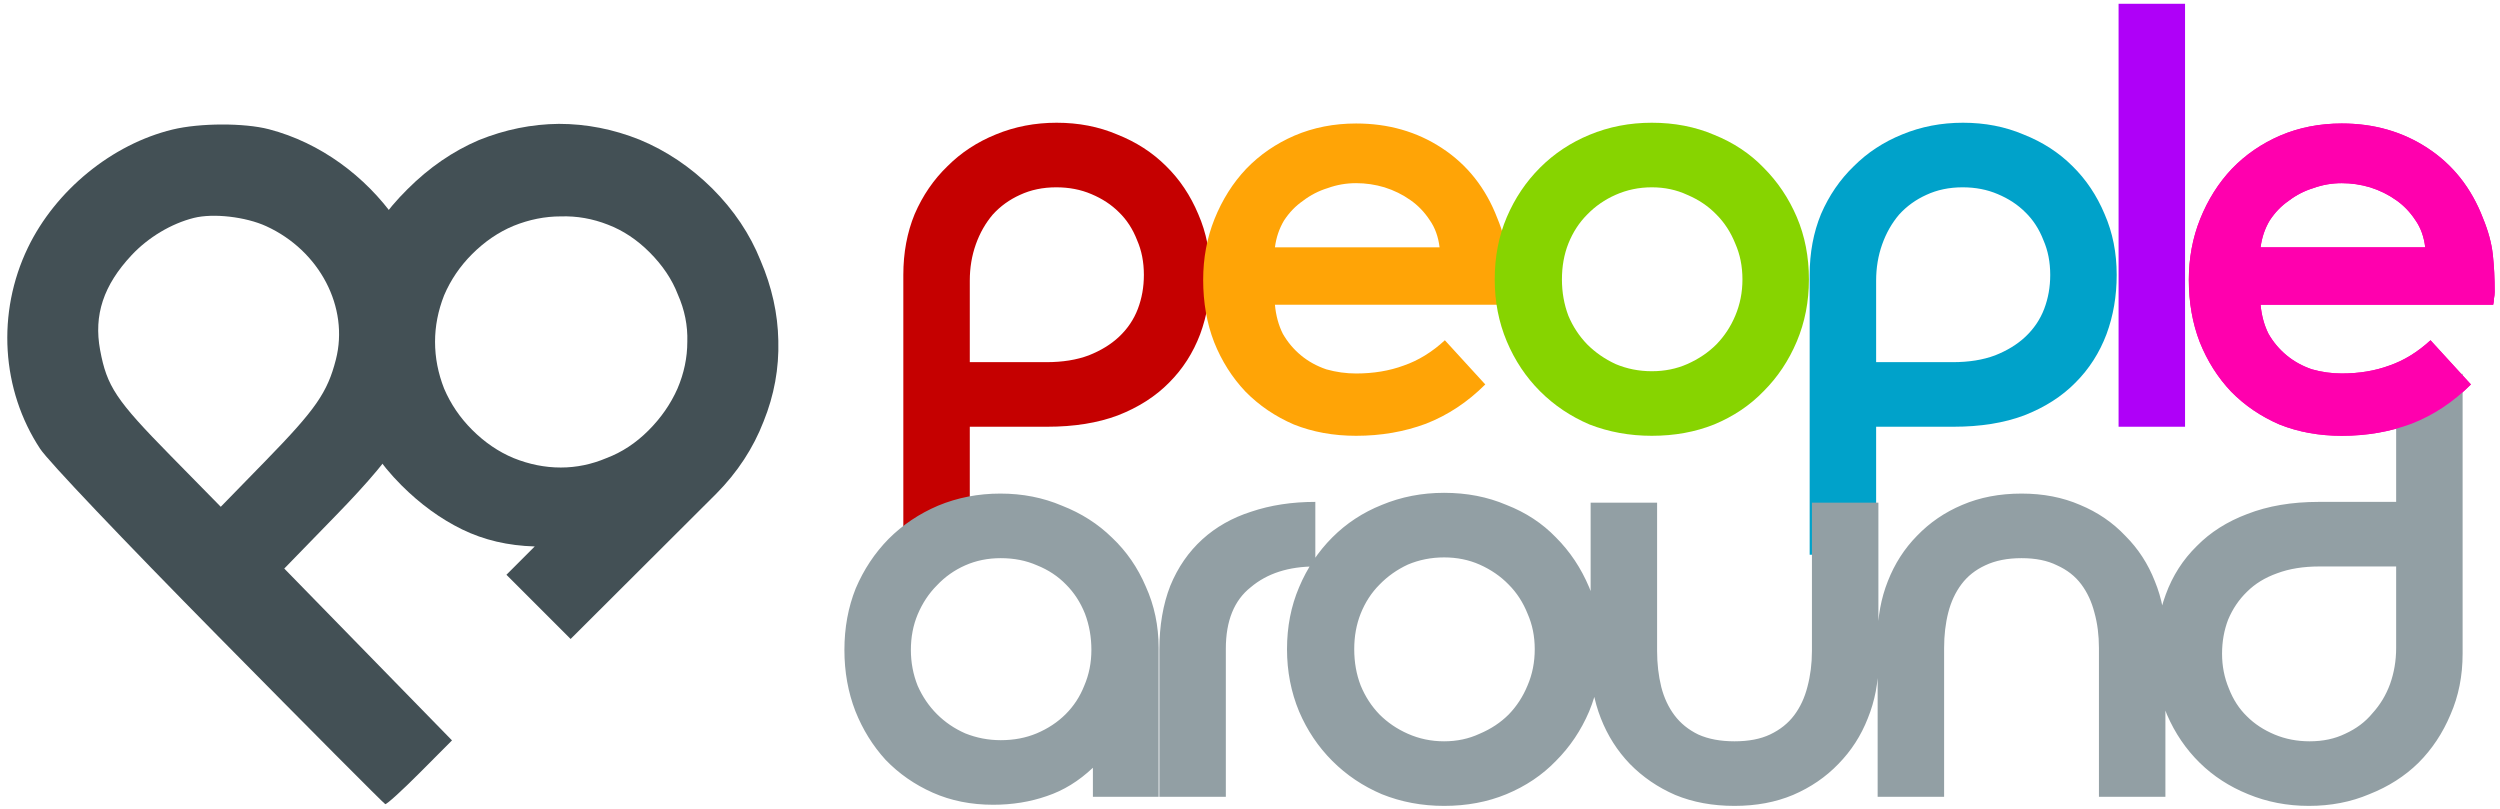
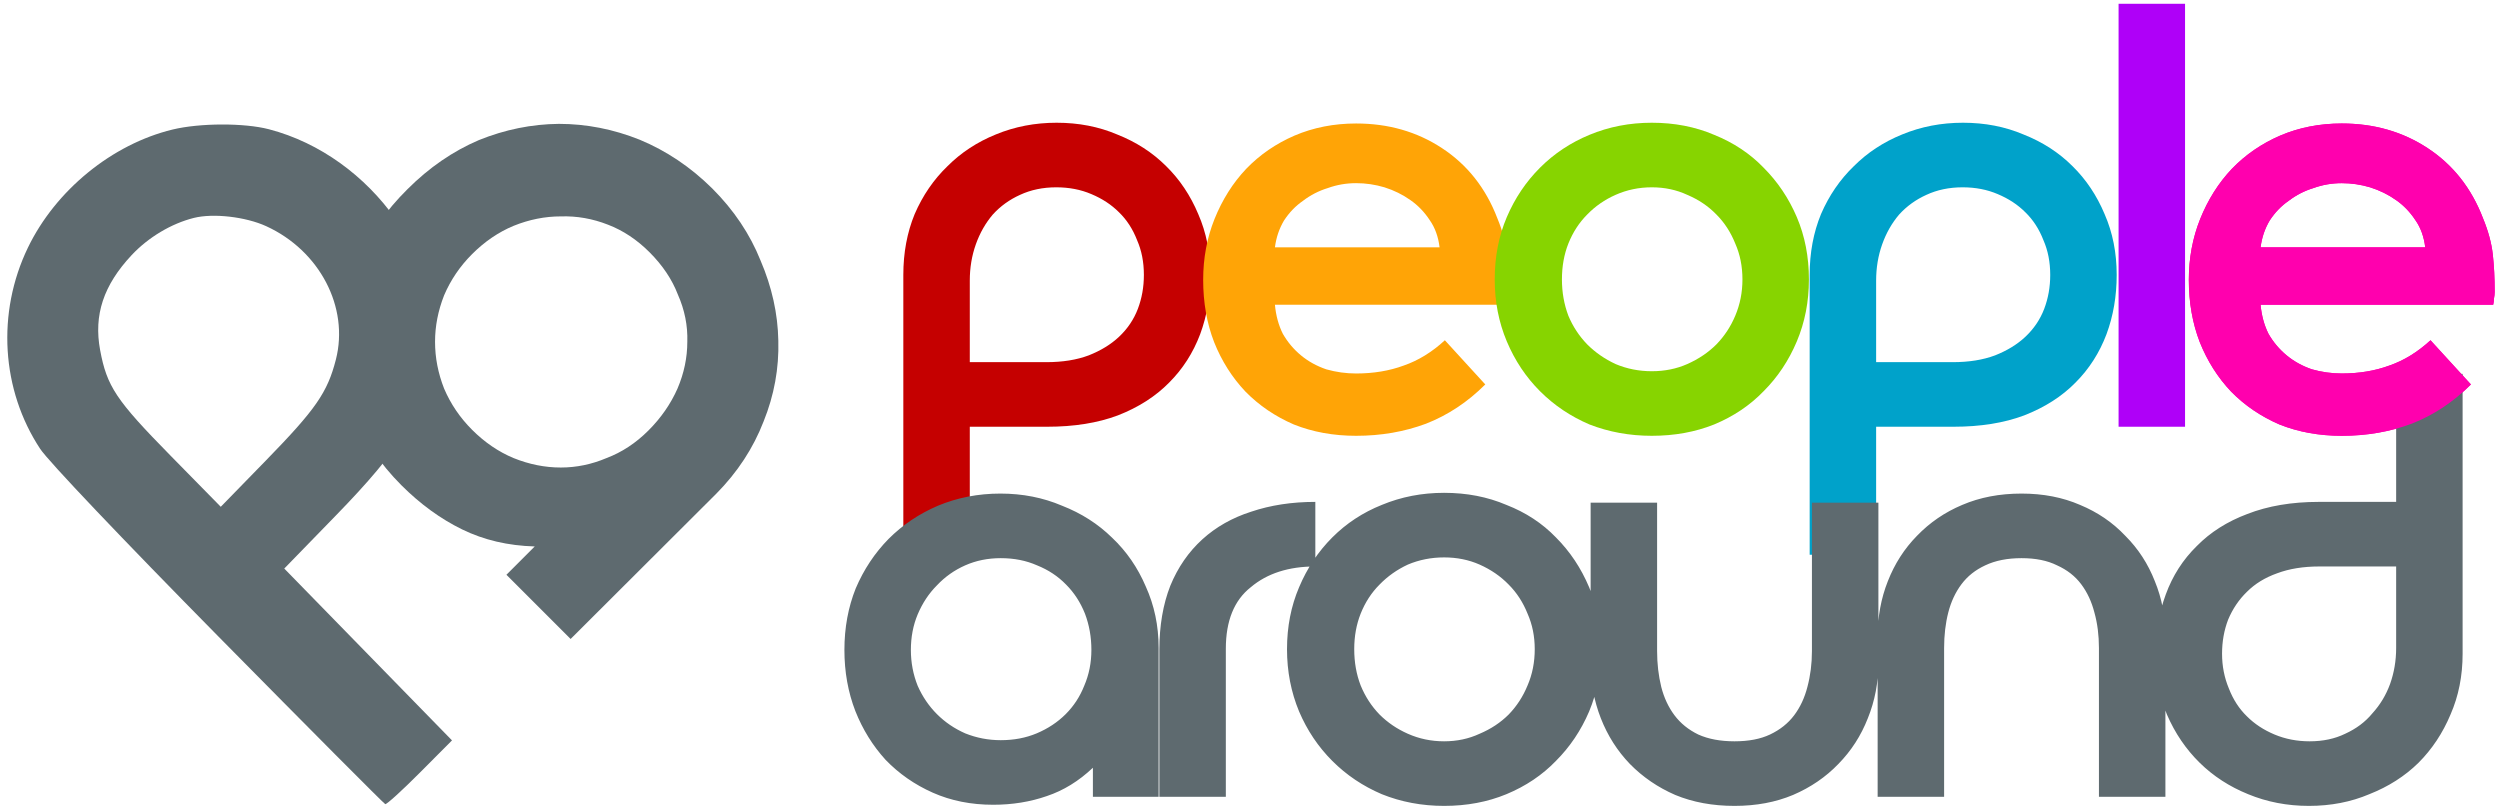
<svg xmlns="http://www.w3.org/2000/svg" viewBox="0 0 662 214" role="img" aria-label="Peoplearound">
-   <g fill="#435055">
+   <g fill="#5e6a6f">
    <g transform="matrix(.92,0,0,.92,.96,31.92)">
      <path fill-rule="evenodd" d="M 48.638 2.585 C 31.203 6.806, 14.949 20.078, 6.982 36.600 C -2.042 55.316, -0.681 77.525, 10.531 94.515 C 12.839 98.013, 34.152 120.448, 61.814 148.500 C 87.847 174.900, 109.458 196.615, 109.838 196.755 C 110.219 196.895, 114.697 192.825, 119.791 187.710 L 129.053 178.410 104.913 153.679 L 80.774 128.949 95.637 113.669 C 114.388 94.393, 120.235 84.812, 123.135 68.616 C 128.028 41.291, 106.057 10.241, 76.354 2.504 C 69.247 0.653, 56.467 0.690, 48.638 2.585 M 54.746 28.027 C 48.252 29.659, 41.625 33.624, 36.837 38.743 C 28.737 47.403, 25.897 55.967, 27.775 66.067 C 29.720 76.523, 32.344 80.464, 47.931 96.336 L 62.500 111.171 75.521 97.814 C 89.825 83.141, 93.203 78.269, 95.628 68.815 C 99.490 53.765, 90.982 37.459, 75.589 30.412 C 69.640 27.689, 60.332 26.624, 54.746 28.027" />
    </g>
    <path d="m125 113.8q5 5 11 7.5 6.2 2.5 12.5 2.5 6.2 0 12.1-2.5 6.1-2.3 11.1-7.3 5-5 7.7-11.1 2.6-6.1 2.6-12.4 0.2-6.4-2.5-12.5-2.3-6-7.5-11.2-5-5-11-7.3-6.1-2.4-12.5-2.2-6.3 0-12.5 2.5-6 2.5-11 7.5-4.8 4.8-7.4 10.9-2.4 6.1-2.4 12.3 0 6.3 2.4 12.4 2.6 6.1 7.4 10.9zm26.1 55.4l-17-17 7.5-7.5q-10.6-0.3-19.2-4.5-8.6-4.2-16.1-11.7-8.6-8.6-12.5-18.8-3.9-10.1-3.7-20.6 0.4-10.4 4.8-20.4 4.5-10.2 13-18.6 8.6-8.6 18.9-13 10.4-4.2 21.2-4.3 10.9 0 21.4 4.2 10.6 4.4 19.2 12.9 8.6 8.6 12.8 19.1 4.5 10.5 4.7 21.2 0.3 11-3.9 21.4-4.1 10.6-12.5 19.1z" />
  </g>
  <path fill="#c50000" d="m256.8 95.9h20.3q6.4 0 11.2-1.8 4.8-1.9 8-4.9 3.4-3.2 5-7.4 1.6-4.2 1.6-9 0-5.1-1.8-9.2-1.7-4.4-4.8-7.4-3-3-7.3-4.8-4.2-1.8-9.3-1.8-5.3 0-9.6 2-4.2 1.9-7.2 5.2-2.9 3.4-4.5 7.9-1.6 4.5-1.6 9.6zm-17.6 51v-74.1q0-8.8 3-16.1 3.2-7.4 8.7-12.7 5.4-5.4 12.8-8.4 7.5-3.1 16.1-3.1 8.7 0 16 3.1 7.6 3 13 8.4 5.4 5.3 8.5 12.7 3.2 7.3 3.2 16.1 0 8.4-2.7 15.7-2.8 7.4-8.2 12.8-5.4 5.5-13.6 8.7-8 3-18.7 3h-20.5v33.9z" />
  <path fill="#ffa406" d="m337.6 65.5h43.6q-0.5-4.2-2.6-7.2-2.1-3.2-5.1-5.3-3.1-2.2-6.9-3.4-3.7-1.1-7.5-1.1-3.9 0-7.5 1.3-3.6 1.1-6.6 3.4-2.9 2-5 5.2-1.9 3.2-2.4 7.1zm45 24.6l10.7 11.7q-7 7-15.7 10.4-8.6 3.2-18.5 3.2-9 0-16.5-3-7.4-3.2-12.8-8.7-5.3-5.6-8.3-13.1-2.9-7.5-2.9-16.5 0-8.6 3-16.1 3.1-7.7 8.4-13.3 5.4-5.6 12.8-8.8 7.5-3.2 16.3-3.2 12.8 0 22.7 6.5 10.1 6.6 14.7 18.6 2.1 5.1 2.6 9.6 0.5 4.5 0.5 9.9 0 0.8-0.2 1.8 0 0.8-0.2 1.6h-61.6q0.4 4.3 2.1 7.7 1.9 3.3 4.8 5.7 2.9 2.4 6.7 3.7 3.9 1.1 7.9 1.1 6.9 0 12.6-2.1 5.8-2 10.9-6.7z" />
  <path fill="#87d400" d="m437.4 98.3q5.1 0 9.4-1.9 4.5-2 7.7-5.2 3.2-3.3 5-7.6 1.9-4.5 1.9-9.6 0-5.2-1.9-9.5-1.8-4.5-5-7.7-3.2-3.3-7.7-5.2-4.3-2-9.4-2-5.1 0-9.6 2-4.3 1.9-7.5 5.2-3.2 3.2-5 7.7-1.7 4.3-1.7 9.5 0 5.1 1.7 9.6 1.8 4.3 5 7.6 3.2 3.2 7.5 5.2 4.5 1.9 9.6 1.9zm-41.6-24.3q0-9 3.2-16.5 3.2-7.5 8.8-13.1 5.6-5.6 13.1-8.7 7.7-3.2 16.5-3.2 9 0 16.5 3.2 7.7 3.1 13.1 8.7 5.6 5.6 8.8 13.1 3.2 7.5 3.2 16.5 0 8.8-3.2 16.4-3.2 7.6-8.8 13.2-5.4 5.6-13.1 8.8-7.5 3-16.5 3-8.8 0-16.5-3-7.5-3.2-13.1-8.8-5.6-5.6-8.8-13.2-3.2-7.6-3.2-16.4z" />
  <path fill="#00a2ca" d="m496.8 95.9h20.3q6.4 0 11.2-1.8 4.8-1.9 8-4.9 3.4-3.2 5-7.4 1.6-4.2 1.6-9 0-5.1-1.8-9.2-1.7-4.4-4.8-7.4-3-3-7.3-4.8-4.2-1.8-9.3-1.8-5.3 0-9.6 2-4.2 1.9-7.2 5.2-2.9 3.4-4.5 7.9-1.6 4.5-1.6 9.6zm-17.6 51v-74.1q0-8.8 3-16.1 3.2-7.4 8.7-12.7 5.4-5.4 12.8-8.4 7.5-3.1 16.1-3.1 8.7 0 16 3.1 7.6 3 13 8.4 5.4 5.3 8.5 12.7 3.2 7.3 3.2 16.1 0 8.4-2.7 15.7-2.8 7.4-8.2 12.8-5.4 5.5-13.6 8.7-8 3-18.7 3h-20.5v33.9z" />
  <path fill="#af00f8" d="m561 113v-112h17.6v112z" />
  <path fill="#ff00ae" d="m598.6 65.5h43.6q-0.5-4.2-2.6-7.2-2.1-3.2-5.1-5.3-3.1-2.2-6.9-3.4-3.7-1.1-7.5-1.1-3.9 0-7.5 1.3-3.6 1.1-6.6 3.4-2.9 2-5 5.2-1.9 3.2-2.4 7.1zm45 24.6l10.7 11.7q-7 7-15.7 10.4-8.6 3.2-18.5 3.2-9 0-16.5-3-7.4-3.2-12.8-8.7-5.3-5.6-8.3-13.1-2.9-7.5-2.9-16.5 0-8.6 3-16.1 3.1-7.7 8.4-13.3 5.4-5.6 12.8-8.8 7.5-3.2 16.3-3.2 12.8 0 22.7 6.5 10.1 6.6 14.7 18.6 2.1 5.1 2.6 9.6 0.5 4.5 0.5 9.9 0 0.8-0.2 1.8 0 0.8-0.2 1.6h-61.6q0.4 4.3 2.1 7.7 1.9 3.3 4.8 5.7 2.9 2.4 6.7 3.7 3.9 1.1 7.9 1.1 6.9 0 12.6-2.1 5.8-2 10.9-6.7z" />
-   <path fill="#929fa4" d="m265 196q5.2 0 9.5-1.8 4.5-1.9 7.7-5.1 3.2-3.2 4.9-7.5 1.9-4.4 1.9-9.5 0-5.1-1.7-9.6-1.8-4.5-5-7.7-3.2-3.3-7.7-5.1-4.3-1.9-9.6-1.9-5.1 0-9.4 1.9-4.3 1.9-7.5 5.3-3.2 3.2-5.1 7.7-1.8 4.3-1.8 9.4 0 5 1.8 9.5 1.9 4.3 5.1 7.5 3.2 3.2 7.5 5.1 4.5 1.8 9.4 1.8zm41.8 15h-17.4v-7.7q-5.6 5.3-12.2 7.5-6.6 2.3-14.2 2.3-8.8 0-16-3.2-7.2-3.2-12.5-8.7-5.1-5.6-8-12.9-2.9-7.5-2.9-16.2 0-8.8 3-16.3 3.2-7.5 8.7-13.1 5.6-5.6 13.1-8.8 7.7-3.2 16.5-3.2 8.8 0 16.3 3.2 7.7 3 13.3 8.5 5.7 5.4 8.9 12.9 3.4 7.5 3.4 16.2zm0.2 0v-38.9q0-9.6 2.9-17 3-7.3 8.5-12.3 5.4-4.9 12.9-7.3 7.7-2.6 17-2.6v17.1q-10.6 0-17.1 5.5-6.6 5.2-6.6 16.3v39.2zm75.4-14.7q5.1 0 9.4-2 4.5-1.9 7.7-5.1 3.2-3.3 5-7.7 1.9-4.4 1.9-9.6 0-5.1-1.9-9.4-1.8-4.5-5-7.7-3.2-3.3-7.7-5.3-4.3-1.9-9.4-1.9-5.1 0-9.6 1.9-4.3 2-7.5 5.3-3.2 3.2-5 7.7-1.7 4.3-1.7 9.4 0 5.2 1.7 9.6 1.8 4.4 5 7.7 3.2 3.2 7.5 5.1 4.5 2 9.6 2zm-41.6-24.4q0-8.9 3.2-16.4 3.2-7.6 8.8-13.2 5.6-5.6 13.1-8.6 7.7-3.2 16.5-3.2 9 0 16.5 3.2 7.7 3 13.1 8.6 5.6 5.6 8.8 13.2 3.2 7.5 3.2 16.4 0 8.8-3.2 16.5-3.2 7.5-8.8 13.1-5.4 5.6-13.1 8.8-7.5 3.1-16.5 3.1-8.8 0-16.5-3.1-7.5-3.2-13.1-8.8-5.6-5.6-8.8-13.1-3.2-7.7-3.2-16.5zm80.4 3.6v-42.4h17.6v39.3q0 5 1.1 9.5 1.1 4.3 3.5 7.5 2.4 3.2 6.3 5.1 4 1.8 9.6 1.8 5.6 0 9.4-1.8 4-1.9 6.4-5.1 2.4-3.2 3.5-7.5 1.2-4.5 1.2-9.5v-39.3h17.6v42.4q0 7.8-2.8 14.7-2.7 6.9-7.8 12.1-5 5.2-12 8.2-6.9 2.9-15.5 2.9-8.7 0-15.7-2.9-6.9-3-12-8.2-5-5.2-7.7-12.1-2.7-6.9-2.7-14.7zm76 35.5v-42.4q0-7.9 2.7-14.7 2.7-6.9 7.7-12 5.1-5.3 12-8.2 7-3 15.7-3 8.6 0 15.5 3 7 2.9 12 8.2 5.1 5.1 7.8 12 2.8 6.8 2.8 14.7v42.4h-17.6v-39.4q0-5.1-1.2-9.4-1.1-4.3-3.5-7.5-2.4-3.2-6.4-5-3.8-1.9-9.4-1.9-5.6 0-9.6 1.9-3.9 1.8-6.3 5-2.4 3.2-3.5 7.5-1.1 4.3-1.1 9.4v39.4zm137.3-61h-20.3q-6.4 0-11.2 1.8-4.8 1.7-8 4.9-3.2 3.1-5 7.4-1.6 4.2-1.6 9 0 4.9 1.8 9.2 1.7 4.4 4.8 7.4 3 3 7.3 4.8 4.3 1.8 9.3 1.8 5.3 0 9.4-2 4.4-2 7.2-5.4 3.1-3.4 4.7-7.8 1.6-4.5 1.6-9.5zm17.6-51v74.1q0 8.8-3.2 16.1-3.1 7.4-8.5 12.8-5.4 5.3-13 8.3-7.3 3.1-16 3.1-8.6 0-16.1-3.1-7.4-3-12.8-8.3-5.5-5.4-8.7-12.8-3-7.3-3-16.1 0-8.4 2.7-15.7 2.7-7.4 8.2-12.8 5.4-5.5 13.4-8.5 8.2-3.2 18.9-3.2h20.5v-33.9z" />
+   <path fill="#5e6a6f" d="m265 196q5.2 0 9.5-1.8 4.5-1.9 7.7-5.1 3.2-3.2 4.9-7.5 1.9-4.4 1.9-9.5 0-5.1-1.7-9.6-1.8-4.5-5-7.7-3.2-3.3-7.7-5.1-4.3-1.9-9.6-1.9-5.1 0-9.4 1.9-4.3 1.9-7.5 5.3-3.2 3.2-5.1 7.7-1.8 4.3-1.8 9.4 0 5 1.8 9.5 1.9 4.3 5.1 7.5 3.2 3.2 7.5 5.1 4.5 1.8 9.4 1.8zm41.8 15h-17.4v-7.7q-5.6 5.3-12.2 7.5-6.6 2.3-14.2 2.3-8.8 0-16-3.2-7.2-3.2-12.5-8.7-5.1-5.6-8-12.9-2.9-7.5-2.9-16.2 0-8.8 3-16.3 3.2-7.5 8.7-13.1 5.6-5.6 13.1-8.8 7.7-3.2 16.5-3.2 8.8 0 16.3 3.2 7.7 3 13.3 8.5 5.7 5.4 8.9 12.9 3.4 7.5 3.4 16.2zm0.2 0v-38.9q0-9.6 2.9-17 3-7.3 8.5-12.3 5.4-4.9 12.9-7.3 7.7-2.6 17-2.6v17.1q-10.6 0-17.1 5.5-6.6 5.2-6.6 16.3v39.2zm75.4-14.7q5.1 0 9.4-2 4.5-1.9 7.7-5.1 3.2-3.3 5-7.7 1.9-4.4 1.9-9.6 0-5.1-1.9-9.4-1.8-4.5-5-7.7-3.2-3.3-7.7-5.3-4.3-1.9-9.4-1.9-5.1 0-9.6 1.9-4.3 2-7.5 5.3-3.2 3.2-5 7.7-1.7 4.3-1.7 9.4 0 5.2 1.7 9.6 1.8 4.4 5 7.7 3.2 3.2 7.5 5.1 4.5 2 9.6 2zm-41.6-24.4q0-8.9 3.2-16.4 3.2-7.6 8.8-13.2 5.6-5.6 13.1-8.6 7.7-3.2 16.5-3.2 9 0 16.5 3.2 7.7 3 13.1 8.6 5.6 5.6 8.8 13.2 3.2 7.5 3.2 16.4 0 8.8-3.2 16.5-3.2 7.5-8.8 13.1-5.4 5.6-13.1 8.8-7.5 3.1-16.5 3.1-8.8 0-16.5-3.1-7.5-3.2-13.1-8.8-5.6-5.6-8.8-13.1-3.2-7.7-3.2-16.5zm80.4 3.6v-42.4h17.6v39.3q0 5 1.1 9.5 1.1 4.3 3.5 7.5 2.4 3.2 6.3 5.1 4 1.8 9.6 1.8 5.6 0 9.4-1.8 4-1.9 6.4-5.1 2.4-3.2 3.5-7.5 1.2-4.5 1.2-9.5v-39.3h17.6v42.4q0 7.8-2.8 14.7-2.7 6.9-7.8 12.1-5 5.2-12 8.2-6.9 2.9-15.5 2.9-8.7 0-15.7-2.9-6.9-3-12-8.2-5-5.2-7.7-12.1-2.7-6.9-2.7-14.7zm76 35.5v-42.4q0-7.9 2.7-14.7 2.7-6.9 7.7-12 5.1-5.3 12-8.2 7-3 15.7-3 8.6 0 15.5 3 7 2.9 12 8.2 5.1 5.1 7.8 12 2.8 6.8 2.8 14.7v42.4h-17.6v-39.4q0-5.1-1.2-9.4-1.1-4.3-3.5-7.5-2.4-3.2-6.4-5-3.8-1.9-9.4-1.9-5.6 0-9.6 1.9-3.9 1.8-6.3 5-2.4 3.2-3.5 7.5-1.1 4.3-1.1 9.4v39.4zm137.3-61h-20.3q-6.4 0-11.2 1.8-4.8 1.7-8 4.9-3.2 3.1-5 7.4-1.6 4.2-1.6 9 0 4.9 1.8 9.2 1.7 4.4 4.8 7.4 3 3 7.3 4.8 4.3 1.8 9.3 1.8 5.3 0 9.4-2 4.4-2 7.2-5.4 3.1-3.4 4.7-7.8 1.6-4.5 1.6-9.5zm17.6-51v74.1q0 8.8-3.2 16.1-3.1 7.4-8.5 12.8-5.4 5.3-13 8.3-7.3 3.1-16 3.1-8.6 0-16.1-3.1-7.4-3-12.8-8.3-5.5-5.4-8.7-12.8-3-7.3-3-16.1 0-8.4 2.7-15.7 2.7-7.4 8.2-12.8 5.4-5.5 13.4-8.5 8.2-3.2 18.9-3.2h20.5v-33.9z" />
  <path fill="#ff00ae" d="m598.6 65.5h43.6q-0.5-4.2-2.6-7.2-2.1-3.2-5.1-5.3-3.1-2.2-6.9-3.4-3.7-1.1-7.5-1.1-3.9 0-7.5 1.3-3.6 1.1-6.6 3.4-2.9 2-5 5.2-1.9 3.2-2.4 7.1zm45 24.6l10.7 11.7q-7 7-15.7 10.4-8.6 3.2-18.5 3.2-9 0-16.5-3-7.4-3.2-12.8-8.7-5.3-5.6-8.3-13.1-2.9-7.5-2.9-16.5 0-8.6 3-16.1 3.1-7.7 8.4-13.3 5.4-5.6 12.8-8.8 7.5-3.2 16.3-3.2 12.8 0 22.7 6.5 10.1 6.6 14.7 18.6 2.1 5.1 2.6 9.6 0.5 4.5 0.5 9.9 0 0.8-0.2 1.8 0 0.8-0.2 1.6h-61.6q0.4 4.3 2.1 7.7 1.9 3.3 4.8 5.7 2.9 2.4 6.7 3.7 3.9 1.1 7.9 1.1 6.9 0 12.6-2.1 5.8-2 10.9-6.7z" />
</svg>
